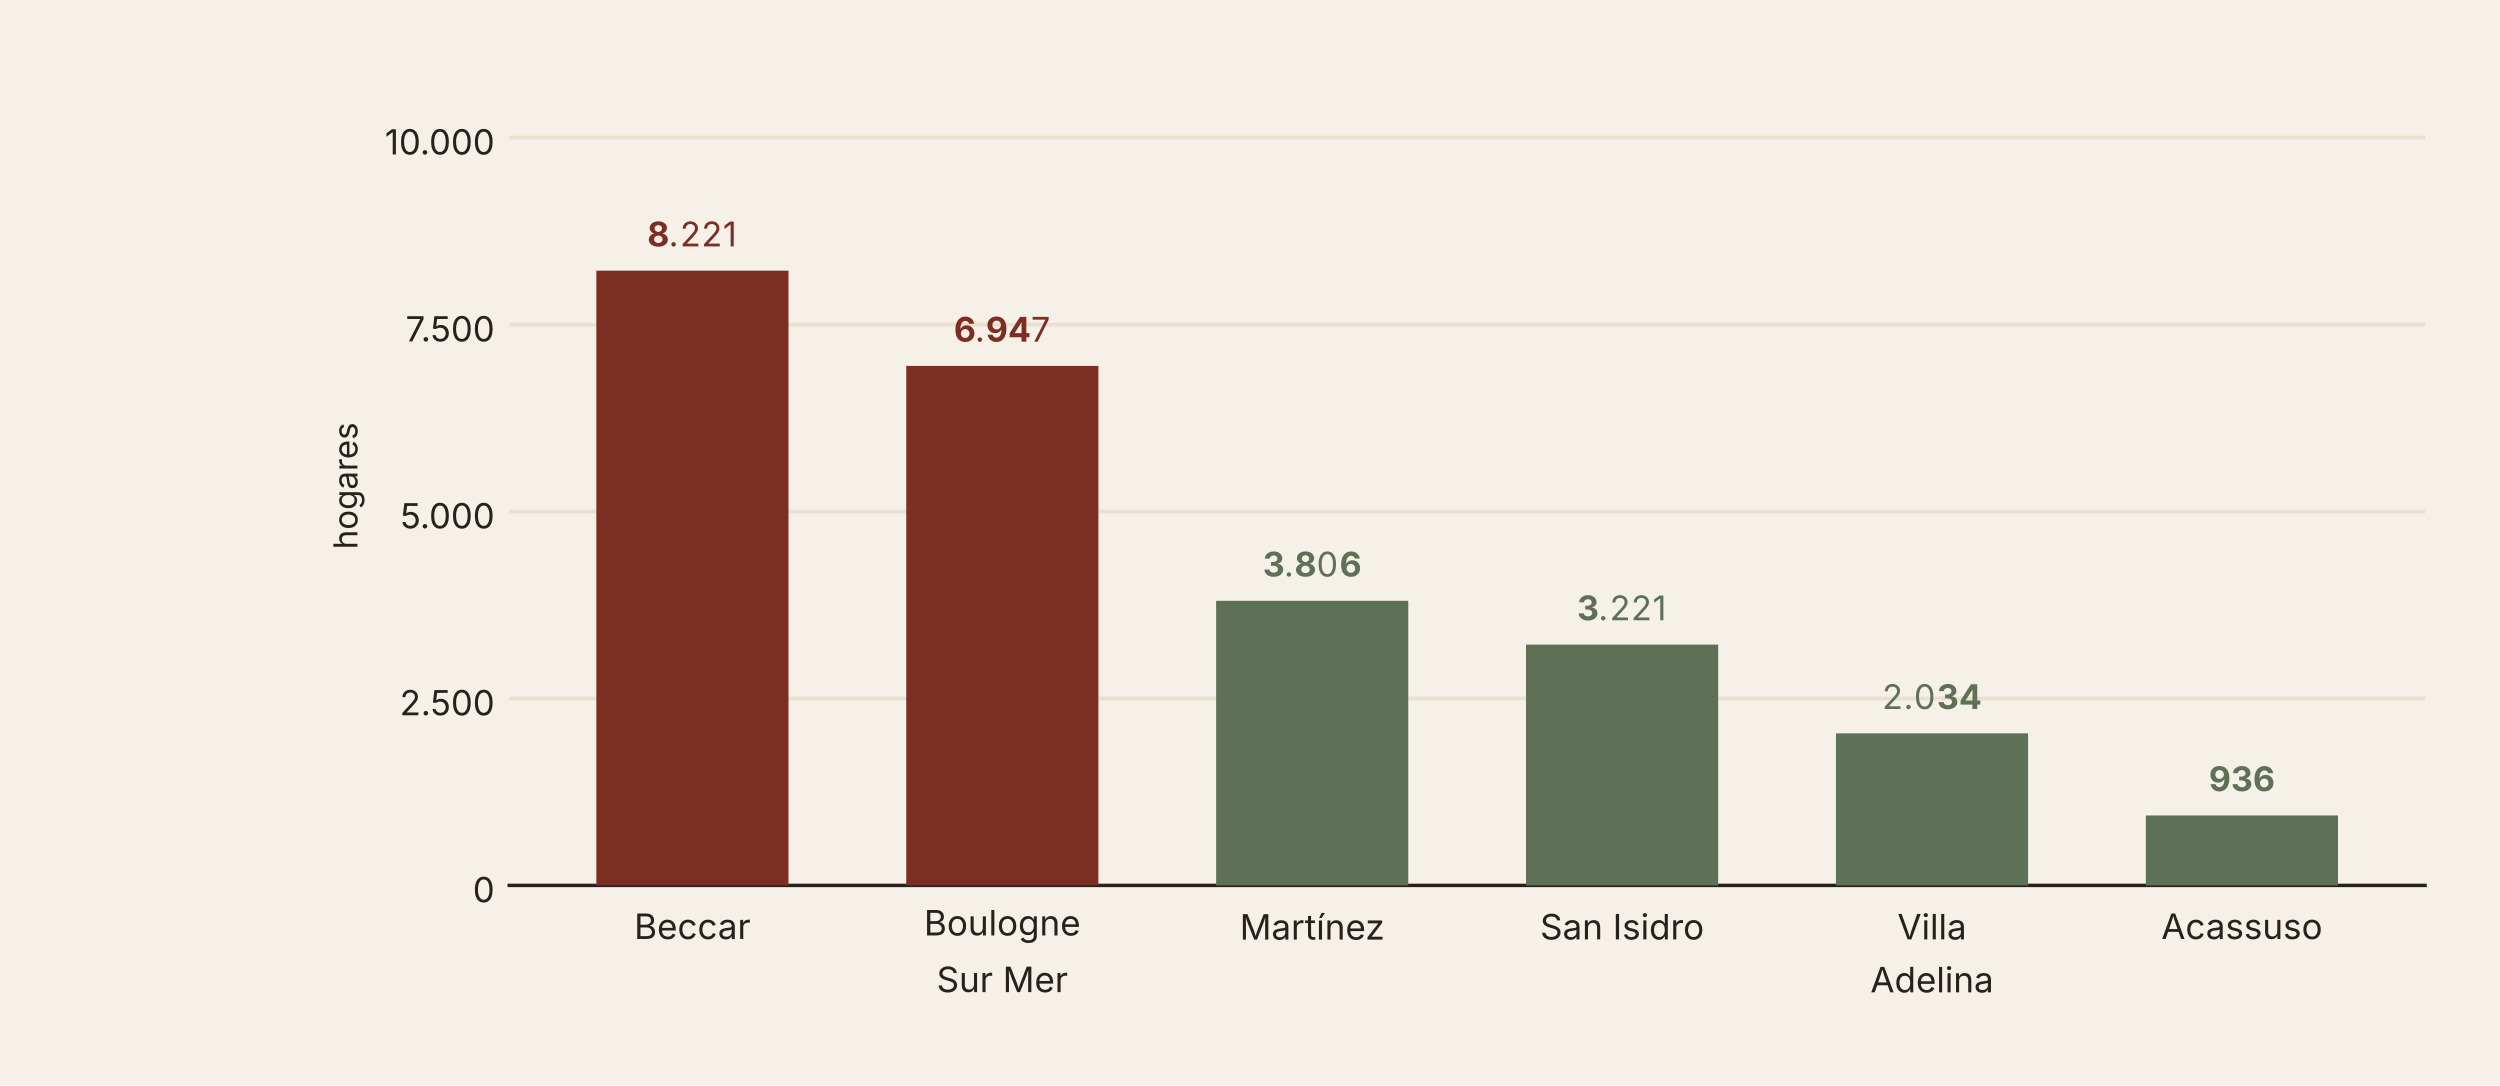
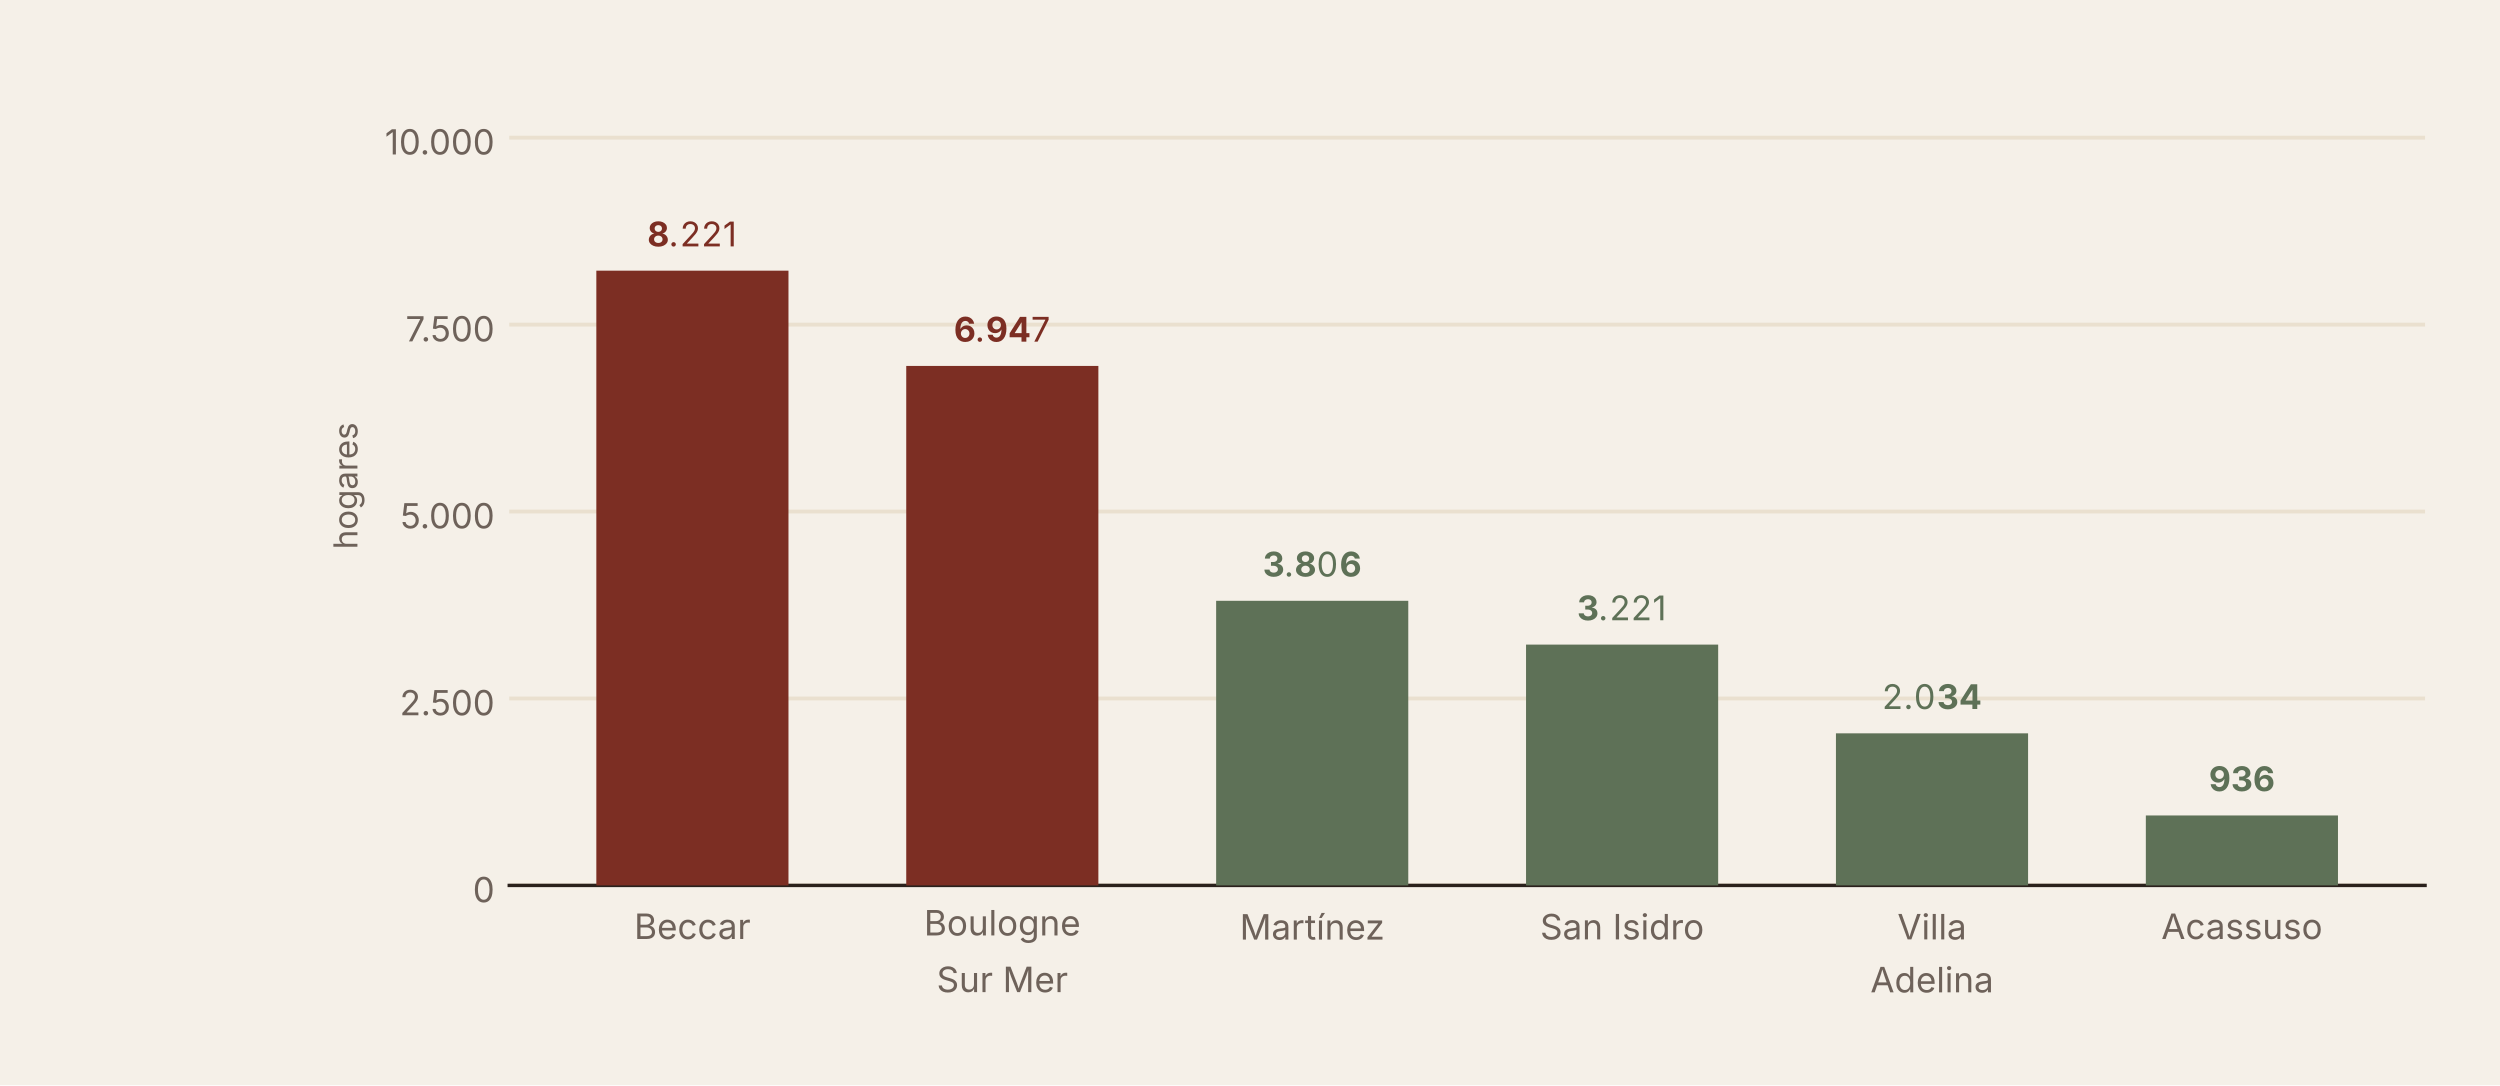
<svg xmlns="http://www.w3.org/2000/svg" xmlns:xlink="http://www.w3.org/1999/xlink" width="514.175pt" height="223.2pt" viewBox="0 0 514.175 223.2" version="1.1">
  <defs>
    <style type="text/css">*{stroke-linejoin: round; stroke-linecap: butt}</style>
  </defs>
  <g id="figure_1">
    <g id="patch_1">
      <path d="M 0 223.2  L 514.175 223.2  L 514.175 0  L 0 0  z " style="fill: #f5f0e8" />
    </g>
    <g id="axes_1">
      <g id="patch_2">
        <path d="M 104.738 182.105  L 498.762 182.105  L 498.762 17.744  L 104.738 17.744  z " style="fill: #f5f0e8" />
      </g>
      <g id="matplotlib.axis_1">
        <g id="xtick_1">
          <g id="line2d_1" />
          <g id="text_1">
-             <g style="fill: #2a211c" transform="translate(130.4275 193.123) scale(0.072 -0.072)">
+             <g style="fill: #6e625a" transform="translate(130.4275 193.123) scale(0.072 -0.072)">
              <defs>
                <path id="Inter-Regular-41" d="M 563 0  L 563 4656  L 2213 4656  Q 2700 4656 3017 4489  Q 3334 4322 3489 4042  Q 3644 3763 3644 3422  Q 3644 3122 3537 2926  Q 3431 2731 3257 2615  Q 3084 2500 2881 2444  L 2881 2400  Q 3100 2388 3317 2250  Q 3534 2113 3679 1859  Q 3825 1606 3825 1241  Q 3825 891 3664 609  Q 3503 328 3159 164  Q 2816 0 2266 0  L 563 0  z M 1156 525  L 2250 525  Q 2794 525 3023 734  Q 3253 944 3253 1247  Q 3253 1481 3134 1678  Q 3016 1875 2798 1994  Q 2581 2113 2281 2113  L 1156 2113  L 1156 525  z M 1156 2613  L 2181 2613  Q 2431 2613 2634 2711  Q 2838 2809 2956 2989  Q 3075 3169 3075 3409  Q 3075 3713 2864 3922  Q 2653 4131 2200 4131  L 1156 4131  L 1156 2613  z " transform="scale(0.015625)" />
                <path id="Inter-Regular-266" d="M 1963 -75  Q 1456 -75 1089 150  Q 722 375 523 778  Q 325 1181 325 1719  Q 325 2256 519 2665  Q 713 3075 1067 3306  Q 1422 3538 1897 3538  Q 2175 3538 2445 3445  Q 2716 3353 2936 3148  Q 3156 2944 3287 2609  Q 3419 2275 3419 1791  L 3419 1556  L 706 1556  L 706 2031  L 3116 2031  L 2853 1856  Q 2853 2200 2745 2467  Q 2638 2734 2425 2886  Q 2213 3038 1897 3038  Q 1581 3038 1356 2883  Q 1131 2728 1012 2479  Q 894 2231 894 1947  L 894 1631  Q 894 1244 1028 973  Q 1163 703 1405 564  Q 1647 425 1966 425  Q 2172 425 2340 484  Q 2509 544 2631 664  Q 2753 784 2819 963  L 3363 813  Q 3281 550 3087 350  Q 2894 150 2608 37  Q 2322 -75 1963 -75  z " transform="scale(0.015625)" />
                <path id="Inter-Regular-24a" d="M 1916 -75  Q 1441 -75 1083 150  Q 725 375 525 781  Q 325 1188 325 1725  Q 325 2272 525 2680  Q 725 3088 1083 3313  Q 1441 3538 1916 3538  Q 2169 3538 2394 3472  Q 2619 3406 2805 3282  Q 2991 3159 3125 2979  Q 3259 2800 3331 2572  L 2791 2419  Q 2753 2553 2675 2665  Q 2597 2778 2486 2861  Q 2375 2944 2231 2989  Q 2088 3034 1916 3034  Q 1566 3034 1341 2851  Q 1116 2669 1006 2372  Q 897 2075 897 1725  Q 897 1381 1006 1086  Q 1116 791 1341 609  Q 1566 428 1916 428  Q 2091 428 2237 475  Q 2384 522 2498 608  Q 2613 694 2691 812  Q 2769 931 2806 1072  L 3344 919  Q 3275 684 3139 501  Q 3003 319 2815 189  Q 2628 59 2400 -8  Q 2172 -75 1916 -75  z " transform="scale(0.015625)" />
                <path id="Inter-Regular-1fb" d="M 1472 -81  Q 1141 -81 870 44  Q 600 169 440 409  Q 281 650 281 994  Q 281 1294 400 1481  Q 519 1669 717 1776  Q 916 1884 1156 1937  Q 1397 1991 1641 2022  Q 1953 2063 2150 2084  Q 2347 2106 2442 2159  Q 2538 2213 2538 2341  L 2538 2359  Q 2538 2578 2456 2729  Q 2375 2881 2212 2962  Q 2050 3044 1806 3044  Q 1556 3044 1378 2966  Q 1200 2888 1089 2770  Q 978 2653 922 2531  L 381 2709  Q 516 3028 744 3208  Q 972 3388 1247 3463  Q 1522 3538 1791 3538  Q 1966 3538 2189 3495  Q 2413 3453 2620 3328  Q 2828 3203 2964 2958  Q 3100 2713 3100 2303  L 3100 0  L 2547 0  L 2547 475  L 2509 475  Q 2450 353 2319 223  Q 2188 94 1978 6  Q 1769 -81 1472 -81  z M 1569 416  Q 1881 416 2097 537  Q 2313 659 2425 854  Q 2538 1050 2538 1263  L 2538 1747  Q 2503 1706 2387 1673  Q 2272 1641 2123 1616  Q 1975 1591 1836 1573  Q 1697 1556 1616 1547  Q 1413 1522 1236 1461  Q 1059 1400 953 1283  Q 847 1166 847 966  Q 847 784 940 662  Q 1034 541 1196 478  Q 1359 416 1569 416  z " transform="scale(0.015625)" />
                <path id="Inter-Regular-354" d="M 494 0  L 494 3494  L 1038 3494  L 1038 2956  L 1075 2956  Q 1172 3222 1420 3383  Q 1669 3544 1981 3544  Q 2044 3544 2130 3541  Q 2216 3538 2266 3534  L 2266 2969  Q 2241 2975 2141 2987  Q 2041 3000 1928 3000  Q 1678 3000 1479 2895  Q 1281 2791 1168 2608  Q 1056 2425 1056 2188  L 1056 0  L 494 0  z " transform="scale(0.015625)" />
              </defs>
              <use xlink:href="#Inter-Regular-41" />
              <use xlink:href="#Inter-Regular-266" transform="translate(65.4375 0)" />
              <use xlink:href="#Inter-Regular-24a" transform="translate(123.7344 0)" />
              <use xlink:href="#Inter-Regular-24a" transform="translate(180.8594 0)" />
              <use xlink:href="#Inter-Regular-1fb" transform="translate(238.9688 0)" />
              <use xlink:href="#Inter-Regular-354" transform="translate(295.125 0)" />
            </g>
          </g>
        </g>
        <g id="xtick_2">
          <g id="line2d_2" />
          <g id="text_2">
-             <g style="fill: #2a211c" transform="translate(190.0371 192.3918) scale(0.072 -0.072)">
+             <g style="fill: #6e625a" transform="translate(190.0371 192.3918) scale(0.072 -0.072)">
              <defs>
                <path id="Inter-Regular-316" d="M 1916 -75  Q 1441 -75 1083 150  Q 725 375 525 781  Q 325 1188 325 1725  Q 325 2272 525 2680  Q 725 3088 1083 3313  Q 1441 3538 1916 3538  Q 2394 3538 2753 3313  Q 3113 3088 3313 2680  Q 3513 2272 3513 1725  Q 3513 1188 3313 781  Q 3113 375 2753 150  Q 2394 -75 1916 -75  z M 1916 428  Q 2269 428 2497 609  Q 2725 791 2834 1086  Q 2944 1381 2944 1725  Q 2944 2072 2834 2370  Q 2725 2669 2497 2851  Q 2269 3034 1916 3034  Q 1566 3034 1341 2851  Q 1116 2669 1006 2372  Q 897 2075 897 1725  Q 897 1381 1006 1086  Q 1116 791 1341 609  Q 1566 428 1916 428  z " transform="scale(0.015625)" />
                <path id="Inter-Regular-393" d="M 1678 -44  Q 1325 -44 1058 101  Q 791 247 642 540  Q 494 834 494 1275  L 494 3494  L 1056 3494  L 1056 1322  Q 1056 919 1268 691  Q 1481 463 1847 463  Q 2097 463 2295 572  Q 2494 681 2609 892  Q 2725 1103 2725 1400  L 2725 3494  L 3291 3494  L 3291 0  L 2747 0  L 2747 847  L 2822 847  Q 2659 356 2361 156  Q 2063 -44 1678 -44  z " transform="scale(0.015625)" />
                <path id="Inter-Regular-2e0" d="M 1056 4656  L 1056 0  L 494 0  L 494 4656  L 1056 4656  z " transform="scale(0.015625)" />
                <path id="Inter-Regular-292" d="M 1909 -1381  Q 1522 -1381 1239 -1282  Q 956 -1184 768 -1021  Q 581 -859 472 -669  L 928 -375  Q 1003 -475 1114 -597  Q 1225 -719 1414 -805  Q 1603 -891 1909 -891  Q 2328 -891 2598 -691  Q 2869 -491 2869 -59  L 2869 641  L 2816 641  Q 2756 541 2648 403  Q 2541 266 2339 161  Q 2138 56 1800 56  Q 1381 56 1047 254  Q 713 453 519 834  Q 325 1216 325 1763  Q 325 2303 515 2701  Q 706 3100 1042 3319  Q 1378 3538 1813 3538  Q 2150 3538 2351 3427  Q 2553 3316 2662 3172  Q 2772 3028 2831 2934  L 2884 2934  L 2884 3494  L 3431 3494  L 3431 -91  Q 3431 -541 3228 -827  Q 3025 -1113 2679 -1247  Q 2334 -1381 1909 -1381  z M 1894 556  Q 2213 556 2431 701  Q 2650 847 2762 1120  Q 2875 1394 2875 1775  Q 2875 2147 2764 2430  Q 2653 2713 2434 2873  Q 2216 3034 1894 3034  Q 1563 3034 1341 2864  Q 1119 2694 1008 2409  Q 897 2125 897 1775  Q 897 1416 1009 1141  Q 1122 866 1344 711  Q 1566 556 1894 556  z " transform="scale(0.015625)" />
                <path id="Inter-Regular-305" d="M 1056 2094  L 1056 0  L 494 0  L 494 3494  L 1034 3494  L 1038 2647  L 959 2647  Q 1119 3131 1414 3334  Q 1709 3538 2106 3538  Q 2459 3538 2725 3392  Q 2991 3247 3139 2955  Q 3288 2663 3288 2219  L 3288 0  L 2725 0  L 2725 2172  Q 2725 2575 2514 2803  Q 2303 3031 1938 3031  Q 1688 3031 1488 2922  Q 1288 2813 1172 2603  Q 1056 2394 1056 2094  z " transform="scale(0.015625)" />
              </defs>
              <use xlink:href="#Inter-Regular-41" />
              <use xlink:href="#Inter-Regular-316" transform="translate(65.4375 0)" />
              <use xlink:href="#Inter-Regular-393" transform="translate(125.4062 0)" />
              <use xlink:href="#Inter-Regular-2e0" transform="translate(184.5312 0)" />
              <use xlink:href="#Inter-Regular-316" transform="translate(208.75 0)" />
              <use xlink:href="#Inter-Regular-292" transform="translate(268.7188 0)" />
              <use xlink:href="#Inter-Regular-305" transform="translate(330.0469 0)" />
              <use xlink:href="#Inter-Regular-266" transform="translate(389.125 0)" />
            </g>
-             <g style="fill: #2a211c" transform="translate(192.6331 204.0481) scale(0.072 -0.072)">
+             <g style="fill: #6e625a" transform="translate(192.6331 204.0481) scale(0.072 -0.072)">
              <defs>
                <path id="Inter-Regular-18d" d="M 2053 -81  Q 1550 -81 1179 81  Q 809 244 600 536  Q 391 828 363 1219  L 972 1219  Q 997 956 1150 786  Q 1303 616 1542 533  Q 1781 450 2053 450  Q 2369 450 2620 553  Q 2872 656 3019 843  Q 3166 1031 3166 1278  Q 3166 1503 3039 1643  Q 2913 1784 2703 1875  Q 2494 1966 2244 2034  L 1681 2194  Q 1119 2353 806 2650  Q 494 2947 494 3409  Q 494 3803 706 4098  Q 919 4394 1281 4556  Q 1644 4719 2094 4719  Q 2553 4719 2906 4556  Q 3259 4394 3464 4114  Q 3669 3834 3681 3481  L 3100 3481  Q 3059 3822 2775 4008  Q 2491 4194 2075 4194  Q 1775 4194 1548 4095  Q 1322 3997 1197 3826  Q 1072 3656 1072 3438  Q 1072 3194 1223 3045  Q 1375 2897 1583 2814  Q 1791 2731 1959 2684  L 2425 2556  Q 2613 2506 2839 2418  Q 3066 2331 3272 2186  Q 3478 2041 3611 1817  Q 3744 1594 3744 1269  Q 3744 888 3545 581  Q 3347 275 2969 97  Q 2591 -81 2053 -81  z " transform="scale(0.015625)" />
                <path id="Inter-Regular-6f1" transform="scale(0.015625)" />
                <path id="Inter-Regular-124" d="M 563 0  L 563 4656  L 1406 4656  L 2553 1719  Q 2594 1616 2645 1461  Q 2697 1306 2755 1125  Q 2813 944 2866 764  Q 2919 584 2959 431  L 2828 431  Q 2872 575 2925 751  Q 2978 928 3036 1111  Q 3094 1294 3147 1453  Q 3200 1613 3241 1719  L 4372 4656  L 5219 4656  L 5219 0  L 4634 0  L 4634 2659  Q 4634 2803 4636 2987  Q 4638 3172 4642 3375  Q 4647 3578 4651 3787  Q 4656 3997 4659 4194  L 4709 4194  Q 4644 3978 4570 3754  Q 4497 3531 4426 3323  Q 4356 3116 4293 2944  Q 4231 2772 4188 2659  L 3147 0  L 2631 0  L 1575 2659  Q 1531 2769 1472 2936  Q 1413 3103 1342 3308  Q 1272 3513 1197 3739  Q 1122 3966 1044 4194  L 1100 4194  Q 1106 4019 1111 3816  Q 1116 3613 1119 3405  Q 1122 3197 1125 3005  Q 1128 2813 1128 2659  L 1128 0  L 563 0  z " transform="scale(0.015625)" />
              </defs>
              <use xlink:href="#Inter-Regular-18d" />
              <use xlink:href="#Inter-Regular-393" transform="translate(64.15625 0)" />
              <use xlink:href="#Inter-Regular-354" transform="translate(123.2812 0)" />
              <use xlink:href="#Inter-Regular-6f1" transform="translate(160.9219 0)" />
              <use xlink:href="#Inter-Regular-124" transform="translate(189.0469 0)" />
              <use xlink:href="#Inter-Regular-266" transform="translate(279.375 0)" />
              <use xlink:href="#Inter-Regular-354" transform="translate(337.6719 0)" />
            </g>
          </g>
        </g>
        <g id="xtick_3">
          <g id="line2d_3" />
          <g id="text_3">
-             <g style="fill: #2a211c" transform="translate(254.9866 193.2429) scale(0.072 -0.072)">
+             <g style="fill: #6e625a" transform="translate(254.9866 193.2429) scale(0.072 -0.072)">
              <defs>
                <path id="Inter-Regular-379" d="M 1869 3494  L 1869 3013  L 63 3013  L 63 3494  L 1869 3494  z M 588 4325  L 1150 4325  L 1150 906  Q 1150 672 1245 564  Q 1341 456 1563 456  Q 1616 456 1698 468  Q 1781 481 1850 494  L 1966 19  Q 1878 -13 1767 -28  Q 1656 -44 1547 -44  Q 1094 -44 841 195  Q 588 434 588 863  L 588 4325  z " transform="scale(0.015625)" />
                <path id="Inter-Regular-2bb" d="M 494 0  L 494 3494  L 1056 3494  L 1056 0  L 494 0  z M 531 3950  L 969 4869  L 1597 4869  L 990 3950  L 531 3950  z " transform="scale(0.015625)" />
                <path id="Inter-Regular-3fe" d="M 394 0  L 394 419  L 2353 2938  L 2353 2972  L 456 2972  L 456 3494  L 3078 3494  L 3078 3047  L 1175 556  L 1175 522  L 3141 522  L 3141 0  L 394 0  z " transform="scale(0.015625)" />
              </defs>
              <use xlink:href="#Inter-Regular-124" />
              <use xlink:href="#Inter-Regular-1fb" transform="translate(90.32812 0)" />
              <use xlink:href="#Inter-Regular-354" transform="translate(146.4844 0)" />
              <use xlink:href="#Inter-Regular-379" transform="translate(185.6875 0)" />
              <use xlink:href="#Inter-Regular-2bb" transform="translate(218.4062 0)" />
              <use xlink:href="#Inter-Regular-305" transform="translate(242.625 0)" />
              <use xlink:href="#Inter-Regular-266" transform="translate(301.7031 0)" />
              <use xlink:href="#Inter-Regular-3fe" transform="translate(358.5312 0)" />
            </g>
          </g>
        </g>
        <g id="xtick_4">
          <g id="line2d_4" />
          <g id="text_4">
-             <g style="fill: #2a211c" transform="translate(316.7507 193.2091) scale(0.072 -0.072)">
+             <g style="fill: #6e625a" transform="translate(316.7507 193.2091) scale(0.072 -0.072)">
              <defs>
                <path id="Inter-Regular-c5" d="M 1156 4656  L 1156 0  L 563 0  L 563 4656  L 1156 4656  z " transform="scale(0.015625)" />
                <path id="Inter-Regular-367" d="M 1681 -75  Q 1322 -75 1042 29  Q 763 134 581 340  Q 400 547 338 847  L 872 975  Q 947 688 1155 553  Q 1363 419 1675 419  Q 2041 419 2258 575  Q 2475 731 2475 947  Q 2475 1128 2348 1248  Q 2222 1369 1963 1428  L 1381 1566  Q 906 1678 675 1914  Q 444 2150 444 2519  Q 444 2819 612 3048  Q 781 3278 1073 3408  Q 1366 3538 1738 3538  Q 2097 3538 2348 3430  Q 2600 3322 2758 3133  Q 2916 2944 2994 2697  L 2484 2566  Q 2413 2753 2245 2906  Q 2078 3059 1741 3059  Q 1428 3059 1220 2915  Q 1013 2772 1013 2553  Q 1013 2359 1153 2242  Q 1294 2125 1600 2053  L 2128 1928  Q 2603 1816 2831 1580  Q 3059 1344 3059 984  Q 3059 678 2886 439  Q 2713 200 2402 62  Q 2091 -75 1681 -75  z " transform="scale(0.015625)" />
                <path id="Inter-Regular-2b1" d="M 494 0  L 494 3494  L 1056 3494  L 1056 0  L 494 0  z M 778 4066  Q 619 4066 503 4175  Q 387 4284 387 4438  Q 387 4594 503 4701  Q 619 4809 778 4809  Q 940 4809 1056 4701  Q 1172 4594 1172 4438  Q 1172 4284 1056 4175  Q 940 4066 778 4066  z " transform="scale(0.015625)" />
                <path id="Inter-Regular-255" d="M 1803 -75  Q 1369 -75 1034 147  Q 700 369 512 775  Q 325 1181 325 1738  Q 325 2291 514 2695  Q 703 3100 1037 3319  Q 1372 3538 1806 3538  Q 2147 3538 2347 3425  Q 2547 3313 2655 3170  Q 2763 3028 2819 2934  L 2863 2934  L 2863 4656  L 3425 4656  L 3425 0  L 2881 0  L 2881 541  L 2819 541  Q 2763 444 2652 298  Q 2541 153 2339 39  Q 2138 -75 1803 -75  z M 1888 428  Q 2206 428 2425 595  Q 2644 763 2756 1059  Q 2869 1356 2869 1744  Q 2869 2131 2758 2420  Q 2647 2709 2428 2871  Q 2209 3034 1888 3034  Q 1556 3034 1336 2862  Q 1116 2691 1006 2398  Q 897 2106 897 1744  Q 897 1378 1008 1079  Q 1119 781 1341 604  Q 1563 428 1888 428  z " transform="scale(0.015625)" />
              </defs>
              <use xlink:href="#Inter-Regular-18d" />
              <use xlink:href="#Inter-Regular-1fb" transform="translate(64.15625 0)" />
              <use xlink:href="#Inter-Regular-305" transform="translate(120.3125 0)" />
              <use xlink:href="#Inter-Regular-6f1" transform="translate(179.3906 0)" />
              <use xlink:href="#Inter-Regular-c5" transform="translate(207.5156 0)" />
              <use xlink:href="#Inter-Regular-367" transform="translate(234.375 0)" />
              <use xlink:href="#Inter-Regular-2b1" transform="translate(287.1562 0)" />
              <use xlink:href="#Inter-Regular-255" transform="translate(311.375 0)" />
              <use xlink:href="#Inter-Regular-354" transform="translate(372.6094 0)" />
              <use xlink:href="#Inter-Regular-316" transform="translate(408.5938 0)" />
            </g>
          </g>
        </g>
        <g id="xtick_5">
          <g id="line2d_5" />
          <g id="text_5">
-             <g style="fill: #2a211c" transform="translate(390.2349 193.2091) scale(0.072 -0.072)">
+             <g style="fill: #6e625a" transform="translate(390.2349 193.2091) scale(0.072 -0.072)">
              <defs>
                <path id="Inter-Regular-1c8" d="M 1875 0  L 163 4656  L 788 4656  L 1772 1894  Q 1856 1656 1982 1259  Q 2109 863 2278 281  L 2163 281  Q 2331 878 2456 1267  Q 2581 1656 2663 1894  L 3622 4656  L 4253 4656  L 2559 0  L 1875 0  z " transform="scale(0.015625)" />
              </defs>
              <use xlink:href="#Inter-Regular-1c8" />
              <use xlink:href="#Inter-Regular-2b1" transform="translate(69 0)" />
              <use xlink:href="#Inter-Regular-2e0" transform="translate(93.21875 0)" />
              <use xlink:href="#Inter-Regular-2e0" transform="translate(117.4375 0)" />
              <use xlink:href="#Inter-Regular-1fb" transform="translate(141.6562 0)" />
            </g>
-             <g style="fill: #2a211c" transform="translate(384.6769 204.0988) scale(0.072 -0.072)">
+             <g style="fill: #6e625a" transform="translate(384.6769 204.0988) scale(0.072 -0.072)">
              <defs>
                <path id="Inter-Regular-2" d="M 163 0  L 1853 4656  L 2541 4656  L 4253 0  L 3628 0  L 2641 2763  Q 2550 3019 2429 3401  Q 2309 3784 2138 4378  L 2250 4378  Q 2081 3778 1957 3389  Q 1834 3000 1753 2763  L 794 0  L 163 0  z M 1013 1300  L 1013 1819  L 3403 1819  L 3403 1300  L 1013 1300  z " transform="scale(0.015625)" />
              </defs>
              <use xlink:href="#Inter-Regular-2" />
              <use xlink:href="#Inter-Regular-255" transform="translate(69 0)" />
              <use xlink:href="#Inter-Regular-266" transform="translate(130.2344 0)" />
              <use xlink:href="#Inter-Regular-2e0" transform="translate(188.5312 0)" />
              <use xlink:href="#Inter-Regular-2b1" transform="translate(212.75 0)" />
              <use xlink:href="#Inter-Regular-305" transform="translate(236.9688 0)" />
              <use xlink:href="#Inter-Regular-1fb" transform="translate(296.0469 0)" />
            </g>
          </g>
        </g>
        <g id="xtick_6">
          <g id="line2d_6" />
          <g id="text_6">
-             <g style="fill: #2a211c" transform="translate(444.5082 193.123) scale(0.072 -0.072)">
+             <g style="fill: #6e625a" transform="translate(444.5082 193.123) scale(0.072 -0.072)">
              <use xlink:href="#Inter-Regular-2" />
              <use xlink:href="#Inter-Regular-24a" transform="translate(69 0)" />
              <use xlink:href="#Inter-Regular-1fb" transform="translate(127.1094 0)" />
              <use xlink:href="#Inter-Regular-367" transform="translate(183.2656 0)" />
              <use xlink:href="#Inter-Regular-367" transform="translate(236.0469 0)" />
              <use xlink:href="#Inter-Regular-393" transform="translate(288.8281 0)" />
              <use xlink:href="#Inter-Regular-367" transform="translate(347.9531 0)" />
              <use xlink:href="#Inter-Regular-316" transform="translate(400.7344 0)" />
            </g>
          </g>
        </g>
      </g>
      <g id="matplotlib.axis_2">
        <g id="ytick_1">
          <g id="line2d_7">
-             <path d="M 104.738 182.105  L 498.762 182.105  " clip-path="url(#p476263f43b)" style="fill: none; stroke: #eae0cf; stroke-width: 0.8; stroke-linecap: square" />
+             <path d="M 104.738 182.105  L 498.762 182.105  " clip-path="url(#p5a24b22910)" style="fill: none; stroke: #eae0cf; stroke-width: 0.8; stroke-linecap: square" />
          </g>
          <g id="line2d_8" />
          <g id="text_7">
-             <g style="fill: #2a211c" transform="translate(97.23971 185.5584) scale(0.0713 -0.0713)">
+             <g style="fill: #6e625a" transform="translate(97.23971 185.5584) scale(0.0713 -0.0713)">
              <defs>
                <path id="Inter-Regular-53d" d="M 2019 -63  Q 1500 -63 1134 218  Q 769 500 575 1033  Q 381 1566 381 2325  Q 381 3081 576 3615  Q 772 4150 1137 4434  Q 1503 4719 2019 4719  Q 2534 4719 2901 4434  Q 3269 4150 3462 3615  Q 3656 3081 3656 2325  Q 3656 1569 3464 1034  Q 3272 500 2906 218  Q 2541 -63 2019 -63  z M 2019 456  Q 2359 456 2596 678  Q 2834 900 2959 1317  Q 3084 1734 3084 2325  Q 3084 2919 2959 3339  Q 2834 3759 2596 3981  Q 2359 4203 2019 4203  Q 1678 4203 1440 3979  Q 1203 3756 1078 3337  Q 953 2919 953 2325  Q 953 1734 1078 1317  Q 1203 900 1440 678  Q 1678 456 2019 456  z " transform="scale(0.015625)" />
              </defs>
              <use xlink:href="#Inter-Regular-53d" />
            </g>
          </g>
        </g>
        <g id="ytick_2">
          <g id="line2d_9">
-             <path d="M 104.738 143.657  L 498.762 143.657  " clip-path="url(#p476263f43b)" style="fill: none; stroke: #eae0cf; stroke-width: 0.8; stroke-linecap: square" />
+             <path d="M 104.738 143.657  L 498.762 143.657  " clip-path="url(#p5a24b22910)" style="fill: none; stroke: #eae0cf; stroke-width: 0.8; stroke-linecap: square" />
          </g>
          <g id="line2d_10" />
          <g id="text_8">
-             <g style="fill: #2a211c" transform="translate(82.20989 147.1108) scale(0.0713 -0.0713)">
+             <g style="fill: #6e625a" transform="translate(82.20989 147.1108) scale(0.0713 -0.0713)">
              <defs>
                <path id="Inter-Regular-53f" d="M 481 0  L 481 428  L 2028 2106  Q 2288 2388 2459 2600  Q 2631 2813 2718 3005  Q 2806 3197 2806 3413  Q 2806 3656 2690 3834  Q 2575 4013 2378 4108  Q 2181 4203 1931 4203  Q 1666 4203 1470 4095  Q 1275 3988 1169 3792  Q 1063 3597 1063 3334  L 494 3334  Q 494 3747 684 4059  Q 875 4372 1203 4545  Q 1531 4719 1947 4719  Q 2363 4719 2683 4545  Q 3003 4372 3186 4078  Q 3369 3784 3369 3419  Q 3369 3166 3278 2927  Q 3188 2688 2959 2384  Q 2731 2081 2319 1644  L 1300 559  L 1300 522  L 3447 522  L 3447 0  L 481 0  z " transform="scale(0.015625)" />
                <path id="Inter-Regular-5de" d="M 922 -41  Q 747 -41 623 82  Q 500 206 500 381  Q 500 556 623 679  Q 747 803 922 803  Q 1097 803 1220 679  Q 1344 556 1344 381  Q 1344 206 1220 82  Q 1097 -41 922 -41  z " transform="scale(0.015625)" />
                <path id="Inter-Regular-543" d="M 1863 -63  Q 1453 -63 1128 98  Q 803 259 609 539  Q 416 819 400 1175  L 975 1175  Q 994 969 1116 806  Q 1238 644 1433 551  Q 1628 459 1863 459  Q 2144 459 2364 590  Q 2584 722 2709 953  Q 2834 1184 2834 1478  Q 2834 1778 2703 2015  Q 2572 2253 2345 2389  Q 2119 2525 1825 2525  Q 1609 2525 1387 2456  Q 1166 2388 1028 2281  L 472 2350  L 747 4656  L 3197 4656  L 3197 4134  L 1247 4134  L 1088 2775  L 1113 2775  Q 1256 2894 1475 2970  Q 1694 3047 1934 3047  Q 2253 3047 2523 2931  Q 2794 2816 2994 2605  Q 3194 2394 3305 2109  Q 3416 1825 3416 1488  Q 3416 1041 3214 691  Q 3013 341 2663 139  Q 2313 -63 1863 -63  z " transform="scale(0.015625)" />
              </defs>
              <use xlink:href="#Inter-Regular-53f" />
              <use xlink:href="#Inter-Regular-5de" transform="translate(60.98438 0)" />
              <use xlink:href="#Inter-Regular-543" transform="translate(88.375 0)" />
              <use xlink:href="#Inter-Regular-53d" transform="translate(147.7031 0)" />
              <use xlink:href="#Inter-Regular-53d" transform="translate(210.7969 0)" />
            </g>
          </g>
        </g>
        <g id="ytick_3">
          <g id="line2d_11">
-             <path d="M 104.738 105.21  L 498.762 105.21  " clip-path="url(#p476263f43b)" style="fill: none; stroke: #eae0cf; stroke-width: 0.8; stroke-linecap: square" />
+             <path d="M 104.738 105.21  L 498.762 105.21  " clip-path="url(#p5a24b22910)" style="fill: none; stroke: #eae0cf; stroke-width: 0.8; stroke-linecap: square" />
          </g>
          <g id="line2d_12" />
          <g id="text_9">
-             <g style="fill: #2a211c" transform="translate(82.33021 108.6632) scale(0.0713 -0.0713)">
+             <g style="fill: #6e625a" transform="translate(82.33021 108.6632) scale(0.0713 -0.0713)">
              <use xlink:href="#Inter-Regular-543" />
              <use xlink:href="#Inter-Regular-5de" transform="translate(56.64062 0)" />
              <use xlink:href="#Inter-Regular-53d" transform="translate(82.92188 0)" />
              <use xlink:href="#Inter-Regular-53d" transform="translate(146.0156 0)" />
              <use xlink:href="#Inter-Regular-53d" transform="translate(209.1094 0)" />
            </g>
          </g>
        </g>
        <g id="ytick_4">
          <g id="line2d_13">
-             <path d="M 104.738 66.762  L 498.762 66.762  " clip-path="url(#p476263f43b)" style="fill: none; stroke: #eae0cf; stroke-width: 0.8; stroke-linecap: square" />
+             <path d="M 104.738 66.762  L 498.762 66.762  " clip-path="url(#p5a24b22910)" style="fill: none; stroke: #eae0cf; stroke-width: 0.8; stroke-linecap: square" />
          </g>
          <g id="line2d_14" />
          <g id="text_10">
-             <g style="fill: #2a211c" transform="translate(83.41419 70.2156) scale(0.0713 -0.0713)">
+             <g style="fill: #6e625a" transform="translate(83.41419 70.2156) scale(0.0713 -0.0713)">
              <defs>
                <path id="Inter-Regular-546" d="M 625 0  L 2694 4097  L 2694 4134  L 306 4134  L 306 4656  L 3316 4656  L 3316 4103  L 1250 0  L 625 0  z " transform="scale(0.015625)" />
              </defs>
              <use xlink:href="#Inter-Regular-546" />
              <use xlink:href="#Inter-Regular-5de" transform="translate(44.09375 0)" />
              <use xlink:href="#Inter-Regular-543" transform="translate(71.48438 0)" />
              <use xlink:href="#Inter-Regular-53d" transform="translate(130.8125 0)" />
              <use xlink:href="#Inter-Regular-53d" transform="translate(193.9062 0)" />
            </g>
          </g>
        </g>
        <g id="ytick_5">
          <g id="line2d_15">
-             <path d="M 104.738 28.314  L 498.762 28.314  " clip-path="url(#p476263f43b)" style="fill: none; stroke: #eae0cf; stroke-width: 0.8; stroke-linecap: square" />
+             <path d="M 104.738 28.314  L 498.762 28.314  " clip-path="url(#p5a24b22910)" style="fill: none; stroke: #eae0cf; stroke-width: 0.8; stroke-linecap: square" />
          </g>
          <g id="line2d_16" />
          <g id="text_11">
-             <g style="fill: #2a211c" transform="translate(79.15067 31.76801) scale(0.0713 -0.0713)">
+             <g style="fill: #6e625a" transform="translate(79.15067 31.76801) scale(0.0713 -0.0713)">
              <defs>
                <path id="Inter-Regular-53e" d="M 2041 4656  L 2041 0  L 1456 0  L 1456 4106  L 1425 4106  L 300 3272  L 300 3909  L 1313 4656  L 2041 4656  z " transform="scale(0.015625)" />
              </defs>
              <use xlink:href="#Inter-Regular-53e" />
              <use xlink:href="#Inter-Regular-53d" transform="translate(40.67188 0)" />
              <use xlink:href="#Inter-Regular-5de" transform="translate(101.2344 0)" />
              <use xlink:href="#Inter-Regular-53d" transform="translate(127.5156 0)" />
              <use xlink:href="#Inter-Regular-53d" transform="translate(190.6094 0)" />
              <use xlink:href="#Inter-Regular-53d" transform="translate(253.7031 0)" />
            </g>
          </g>
        </g>
        <g id="text_12">
-           <g style="fill: #2a211c" transform="translate(73.51044 112.9684) rotate(-90) scale(0.068 -0.068)">
+           <g style="fill: #6e625a" transform="translate(73.51044 112.9684) rotate(-90) scale(0.068 -0.068)">
            <defs>
              <path id="Inter-Regular-29e" d="M 1056 2094  L 1056 0  L 494 0  L 494 4656  L 1056 4656  L 1056 2647  L 959 2647  Q 1119 3131 1414 3334  Q 1709 3538 2106 3538  Q 2459 3538 2726 3392  Q 2994 3247 3142 2955  Q 3291 2663 3291 2219  L 3291 0  L 2725 0  L 2725 2172  Q 2725 2575 2514 2803  Q 2303 3031 1938 3031  Q 1688 3031 1488 2922  Q 1288 2813 1172 2603  Q 1056 2394 1056 2094  z " transform="scale(0.015625)" />
            </defs>
            <use xlink:href="#Inter-Regular-29e" />
            <use xlink:href="#Inter-Regular-316" transform="translate(59.125 0)" />
            <use xlink:href="#Inter-Regular-292" transform="translate(119.0938 0)" />
            <use xlink:href="#Inter-Regular-1fb" transform="translate(180.4219 0)" />
            <use xlink:href="#Inter-Regular-354" transform="translate(236.5781 0)" />
            <use xlink:href="#Inter-Regular-266" transform="translate(272.5625 0)" />
            <use xlink:href="#Inter-Regular-367" transform="translate(330.8594 0)" />
          </g>
        </g>
      </g>
      <g id="patch_3">
        <path d="M 104.738 182.105  L 498.762 182.105  " style="fill: none; stroke: #2a211c; stroke-width: 0.7; stroke-linejoin: miter; stroke-linecap: square" />
      </g>
      <g id="patch_4">
-         <path d="M 122.648 182.105  L 162.166 182.105  L 162.166 55.674  L 122.648 55.674  z " clip-path="url(#p476263f43b)" style="fill: #7c2e23" />
+         <path d="M 122.648 182.105  L 162.166 182.105  L 162.166 55.674  L 122.648 55.674  z " clip-path="url(#p5a24b22910)" style="fill: #7c2e23" />
      </g>
      <g id="patch_5">
-         <path d="M 186.386 182.105  L 225.903 182.105  L 225.903 75.267  L 186.386 75.267  z " clip-path="url(#p476263f43b)" style="fill: #7c2e23" />
+         <path d="M 186.386 182.105  L 225.903 182.105  L 225.903 75.267  L 186.386 75.267  z " clip-path="url(#p5a24b22910)" style="fill: #7c2e23" />
      </g>
      <g id="patch_6">
-         <path d="M 250.123 182.105  L 289.64 182.105  L 289.64 123.572  L 250.123 123.572  z " clip-path="url(#p476263f43b)" style="fill: #5e7157" />
+         <path d="M 250.123 182.105  L 289.64 182.105  L 289.64 123.572  L 250.123 123.572  z " clip-path="url(#p5a24b22910)" style="fill: #5e7157" />
      </g>
      <g id="patch_7">
-         <path d="M 313.86 182.105  L 353.377 182.105  L 353.377 132.569  L 313.86 132.569  z " clip-path="url(#p476263f43b)" style="fill: #5e7157" />
+         <path d="M 313.86 182.105  L 353.377 182.105  L 353.377 132.569  L 313.86 132.569  z " clip-path="url(#p5a24b22910)" style="fill: #5e7157" />
      </g>
      <g id="patch_8">
-         <path d="M 377.598 182.105  L 417.115 182.105  L 417.115 150.824  L 377.598 150.824  z " clip-path="url(#p476263f43b)" style="fill: #5e7157" />
+         <path d="M 377.598 182.105  L 417.115 182.105  L 417.115 150.824  L 377.598 150.824  z " clip-path="url(#p5a24b22910)" style="fill: #5e7157" />
      </g>
      <g id="patch_9">
-         <path d="M 441.335 182.105  L 480.852 182.105  L 480.852 167.71  L 441.335 167.71  z " clip-path="url(#p476263f43b)" style="fill: #5e7157" />
+         <path d="M 441.335 182.105  L 480.852 182.105  L 480.852 167.71  L 441.335 167.71  z " clip-path="url(#p5a24b22910)" style="fill: #5e7157" />
      </g>
      <g id="text_13">
        <g style="fill: #7c2e23" transform="translate(133.1184 50.67372) scale(0.07 -0.07)">
          <defs>
            <path id="Inter-Regular-547" d="M 2081 -63  Q 1559 -63 1156 109  Q 753 281 523 578  Q 294 875 294 1250  Q 294 1541 426 1786  Q 559 2031 786 2195  Q 1013 2359 1297 2406  L 1297 2434  Q 925 2513 694 2800  Q 463 3088 463 3469  Q 463 3828 672 4111  Q 881 4394 1247 4556  Q 1613 4719 2081 4719  Q 2547 4719 2914 4556  Q 3281 4394 3492 4111  Q 3703 3828 3703 3469  Q 3703 3088 3468 2800  Q 3234 2513 2872 2434  L 2872 2406  Q 3150 2359 3376 2195  Q 3603 2031 3737 1786  Q 3872 1541 3872 1250  Q 3872 875 3642 578  Q 3413 281 3008 109  Q 2603 -63 2081 -63  z M 2081 644  Q 2322 644 2500 730  Q 2678 816 2778 970  Q 2878 1125 2878 1325  Q 2878 1531 2775 1689  Q 2672 1847 2492 1939  Q 2313 2031 2081 2031  Q 1850 2031 1670 1940  Q 1491 1850 1387 1692  Q 1284 1534 1284 1325  Q 1284 1125 1382 972  Q 1481 819 1662 731  Q 1844 644 2081 644  z M 2081 2731  Q 2281 2731 2436 2812  Q 2591 2894 2680 3037  Q 2769 3181 2769 3366  Q 2769 3553 2681 3693  Q 2594 3834 2439 3912  Q 2284 3991 2081 3991  Q 1878 3991 1723 3912  Q 1569 3834 1481 3693  Q 1394 3553 1394 3366  Q 1394 3181 1481 3037  Q 1569 2894 1725 2812  Q 1881 2731 2081 2731  z " transform="scale(0.015625)" />
          </defs>
          <use xlink:href="#Inter-Regular-547" />
          <use xlink:href="#Inter-Regular-5de" transform="translate(63 0)" />
          <use xlink:href="#Inter-Regular-53f" transform="translate(96.40625 0)" />
          <use xlink:href="#Inter-Regular-53f" transform="translate(159.3438 0)" />
          <use xlink:href="#Inter-Regular-53e" transform="translate(222.2812 0)" />
        </g>
      </g>
      <g id="text_14">
        <g style="fill: #7c2e23" transform="translate(196.1759 70.26661) scale(0.07 -0.07)">
          <defs>
            <path id="Inter-Regular-545" d="M 2138 -63  Q 1784 -63 1453 56  Q 1122 175 861 439  Q 600 703 447 1140  Q 294 1578 294 2219  Q 294 2806 425 3268  Q 556 3731 803 4056  Q 1050 4381 1397 4550  Q 1744 4719 2172 4719  Q 2631 4719 2984 4539  Q 3338 4359 3555 4054  Q 3772 3750 3816 3366  L 2878 3366  Q 2819 3613 2633 3755  Q 2447 3897 2172 3897  Q 1866 3897 1655 3715  Q 1444 3534 1337 3201  Q 1231 2869 1231 2409  L 1263 2409  Q 1369 2613 1545 2759  Q 1722 2906 1950 2982  Q 2178 3059 2431 3059  Q 2844 3059 3167 2867  Q 3491 2675 3678 2334  Q 3866 1994 3866 1556  Q 3866 1084 3647 718  Q 3428 353 3040 145  Q 2653 -63 2138 -63  z M 2131 694  Q 2363 694 2544 805  Q 2725 916 2831 1105  Q 2938 1294 2938 1531  Q 2938 1766 2834 1953  Q 2731 2141 2550 2252  Q 2369 2363 2138 2363  Q 1966 2363 1819 2297  Q 1672 2231 1561 2115  Q 1450 2000 1389 1850  Q 1328 1700 1328 1528  Q 1328 1300 1431 1111  Q 1534 922 1717 808  Q 1900 694 2131 694  z " transform="scale(0.015625)" />
            <path id="Inter-Regular-548" d="M 1988 -69  Q 1528 -69 1173 111  Q 819 291 603 602  Q 388 913 341 1297  L 1284 1297  Q 1341 1047 1525 900  Q 1709 753 1988 753  Q 2294 753 2505 936  Q 2716 1119 2823 1455  Q 2931 1791 2931 2250  L 2900 2250  Q 2794 2050 2617 1903  Q 2441 1756 2214 1676  Q 1988 1597 1731 1597  Q 1319 1597 992 1790  Q 666 1984 480 2326  Q 294 2669 294 3103  Q 294 3575 512 3942  Q 731 4309 1122 4520  Q 1513 4731 2028 4725  Q 2381 4725 2709 4604  Q 3038 4484 3298 4220  Q 3559 3956 3712 3518  Q 3866 3081 3866 2441  Q 3866 1853 3733 1387  Q 3600 922 3354 597  Q 3109 272 2762 101  Q 2416 -69 1988 -69  z M 2022 2297  Q 2194 2297 2342 2362  Q 2491 2428 2600 2543  Q 2709 2659 2771 2809  Q 2834 2959 2834 3134  Q 2834 3359 2729 3546  Q 2625 3734 2444 3848  Q 2263 3963 2028 3963  Q 1800 3963 1617 3852  Q 1434 3741 1328 3552  Q 1222 3363 1222 3128  Q 1222 2894 1326 2706  Q 1431 2519 1611 2408  Q 1791 2297 2022 2297  z " transform="scale(0.015625)" />
            <path id="Inter-Regular-542" d="M 316 828  L 316 1581  L 2263 4656  L 2909 4656  L 2909 3606  L 2525 3606  L 1278 1634  L 1278 1597  L 4041 1597  L 4041 828  L 316 828  z M 2544 0  L 2544 1056  L 2563 1394  L 2563 4656  L 3459 4656  L 3459 0  L 2544 0  z " transform="scale(0.015625)" />
          </defs>
          <use xlink:href="#Inter-Regular-545" />
          <use xlink:href="#Inter-Regular-5de" transform="translate(61.95312 0)" />
          <use xlink:href="#Inter-Regular-548" transform="translate(94.09375 0)" />
          <use xlink:href="#Inter-Regular-542" transform="translate(159.0312 0)" />
          <use xlink:href="#Inter-Regular-546" transform="translate(226.6562 0)" />
        </g>
      </g>
      <g id="text_15">
        <g style="fill: #5e7157" transform="translate(259.7141 118.5722) scale(0.07 -0.07)">
          <defs>
            <path id="Inter-Regular-541" d="M 2059 -63  Q 1553 -63 1161 110  Q 769 284 542 593  Q 316 903 309 1306  L 1269 1306  Q 1278 1131 1383 1001  Q 1488 872 1666 800  Q 1844 728 2063 728  Q 2294 728 2469 808  Q 2644 888 2744 1031  Q 2844 1175 2844 1366  Q 2844 1559 2739 1706  Q 2634 1853 2440 1936  Q 2247 2019 1975 2019  L 1544 2019  L 1544 2728  L 1975 2728  Q 2203 2728 2376 2808  Q 2550 2888 2647 3027  Q 2744 3166 2744 3353  Q 2744 3534 2659 3668  Q 2575 3803 2423 3879  Q 2272 3956 2069 3956  Q 1866 3956 1697 3882  Q 1528 3809 1425 3678  Q 1322 3547 1319 3366  L 400 3366  Q 406 3763 626 4069  Q 847 4375 1225 4547  Q 1603 4719 2075 4719  Q 2553 4719 2912 4544  Q 3272 4369 3470 4072  Q 3669 3775 3669 3413  Q 3669 3022 3426 2759  Q 3184 2497 2797 2422  L 2797 2388  Q 3134 2344 3367 2197  Q 3600 2050 3719 1822  Q 3838 1594 3838 1303  Q 3838 909 3609 600  Q 3381 291 2979 114  Q 2578 -63 2059 -63  z " transform="scale(0.015625)" />
          </defs>
          <use xlink:href="#Inter-Regular-541" />
          <use xlink:href="#Inter-Regular-5de" transform="translate(62.45312 0)" />
          <use xlink:href="#Inter-Regular-547" transform="translate(93.03125 0)" />
          <use xlink:href="#Inter-Regular-53d" transform="translate(158.125 0)" />
          <use xlink:href="#Inter-Regular-545" transform="translate(225.5625 0)" />
        </g>
      </g>
      <g id="text_16">
        <g style="fill: #5e7157" transform="translate(324.3494 127.5689) scale(0.07 -0.07)">
          <use xlink:href="#Inter-Regular-541" />
          <use xlink:href="#Inter-Regular-5de" transform="translate(62.45312 0)" />
          <use xlink:href="#Inter-Regular-53f" transform="translate(95.85938 0)" />
          <use xlink:href="#Inter-Regular-53f" transform="translate(158.7969 0)" />
          <use xlink:href="#Inter-Regular-53e" transform="translate(221.7344 0)" />
        </g>
      </g>
      <g id="text_17">
        <g style="fill: #5e7157" transform="translate(387.1001 145.8238) scale(0.07 -0.07)">
          <use xlink:href="#Inter-Regular-53f" />
          <use xlink:href="#Inter-Regular-5de" transform="translate(62.9375 0)" />
          <use xlink:href="#Inter-Regular-53d" transform="translate(93.42188 0)" />
          <use xlink:href="#Inter-Regular-541" transform="translate(160.8594 0)" />
          <use xlink:href="#Inter-Regular-542" transform="translate(225.4062 0)" />
        </g>
      </g>
      <g id="text_18">
        <g style="fill: #5e7157" transform="translate(454.2887 162.71) scale(0.07 -0.07)">
          <use xlink:href="#Inter-Regular-548" />
          <use xlink:href="#Inter-Regular-541" transform="translate(64.9375 0)" />
          <use xlink:href="#Inter-Regular-545" transform="translate(129.4844 0)" />
        </g>
      </g>
    </g>
  </g>
  <defs>
-     <clipPath id="p476263f43b">
+     <clipPath id="p5a24b22910">
      <rect x="104.738" y="17.744" width="394.024" height="164.36" />
    </clipPath>
  </defs>
</svg>
